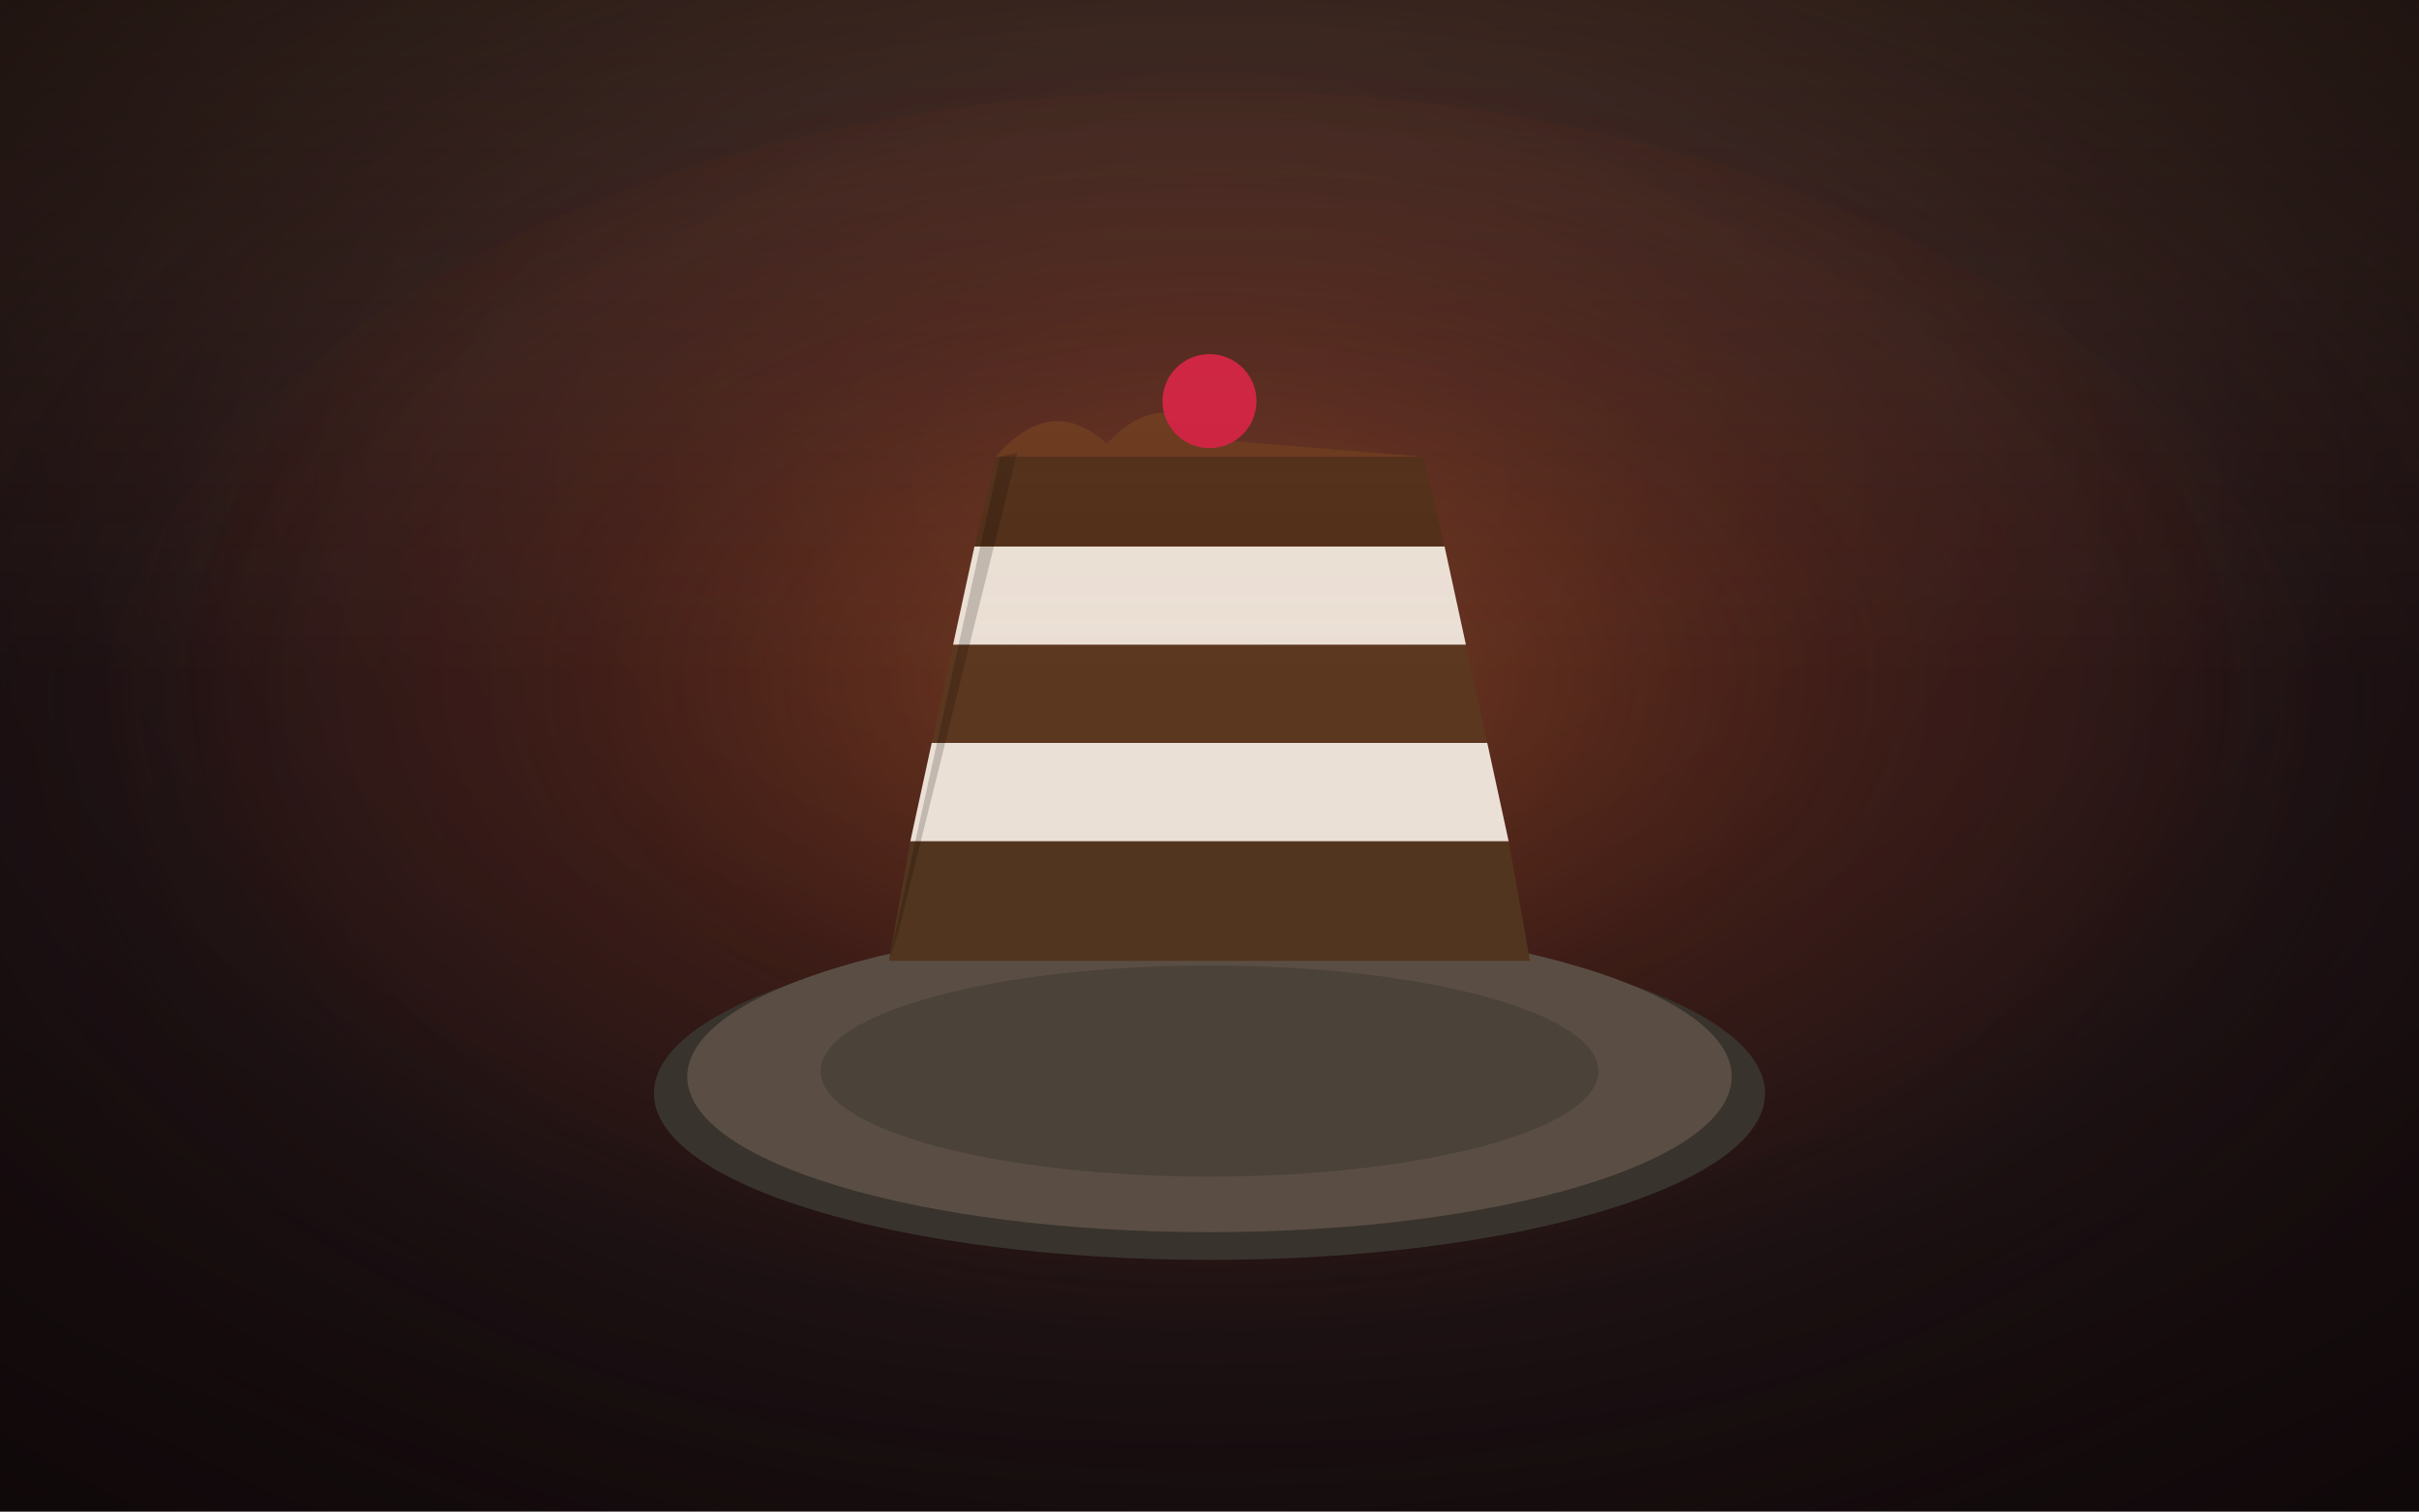
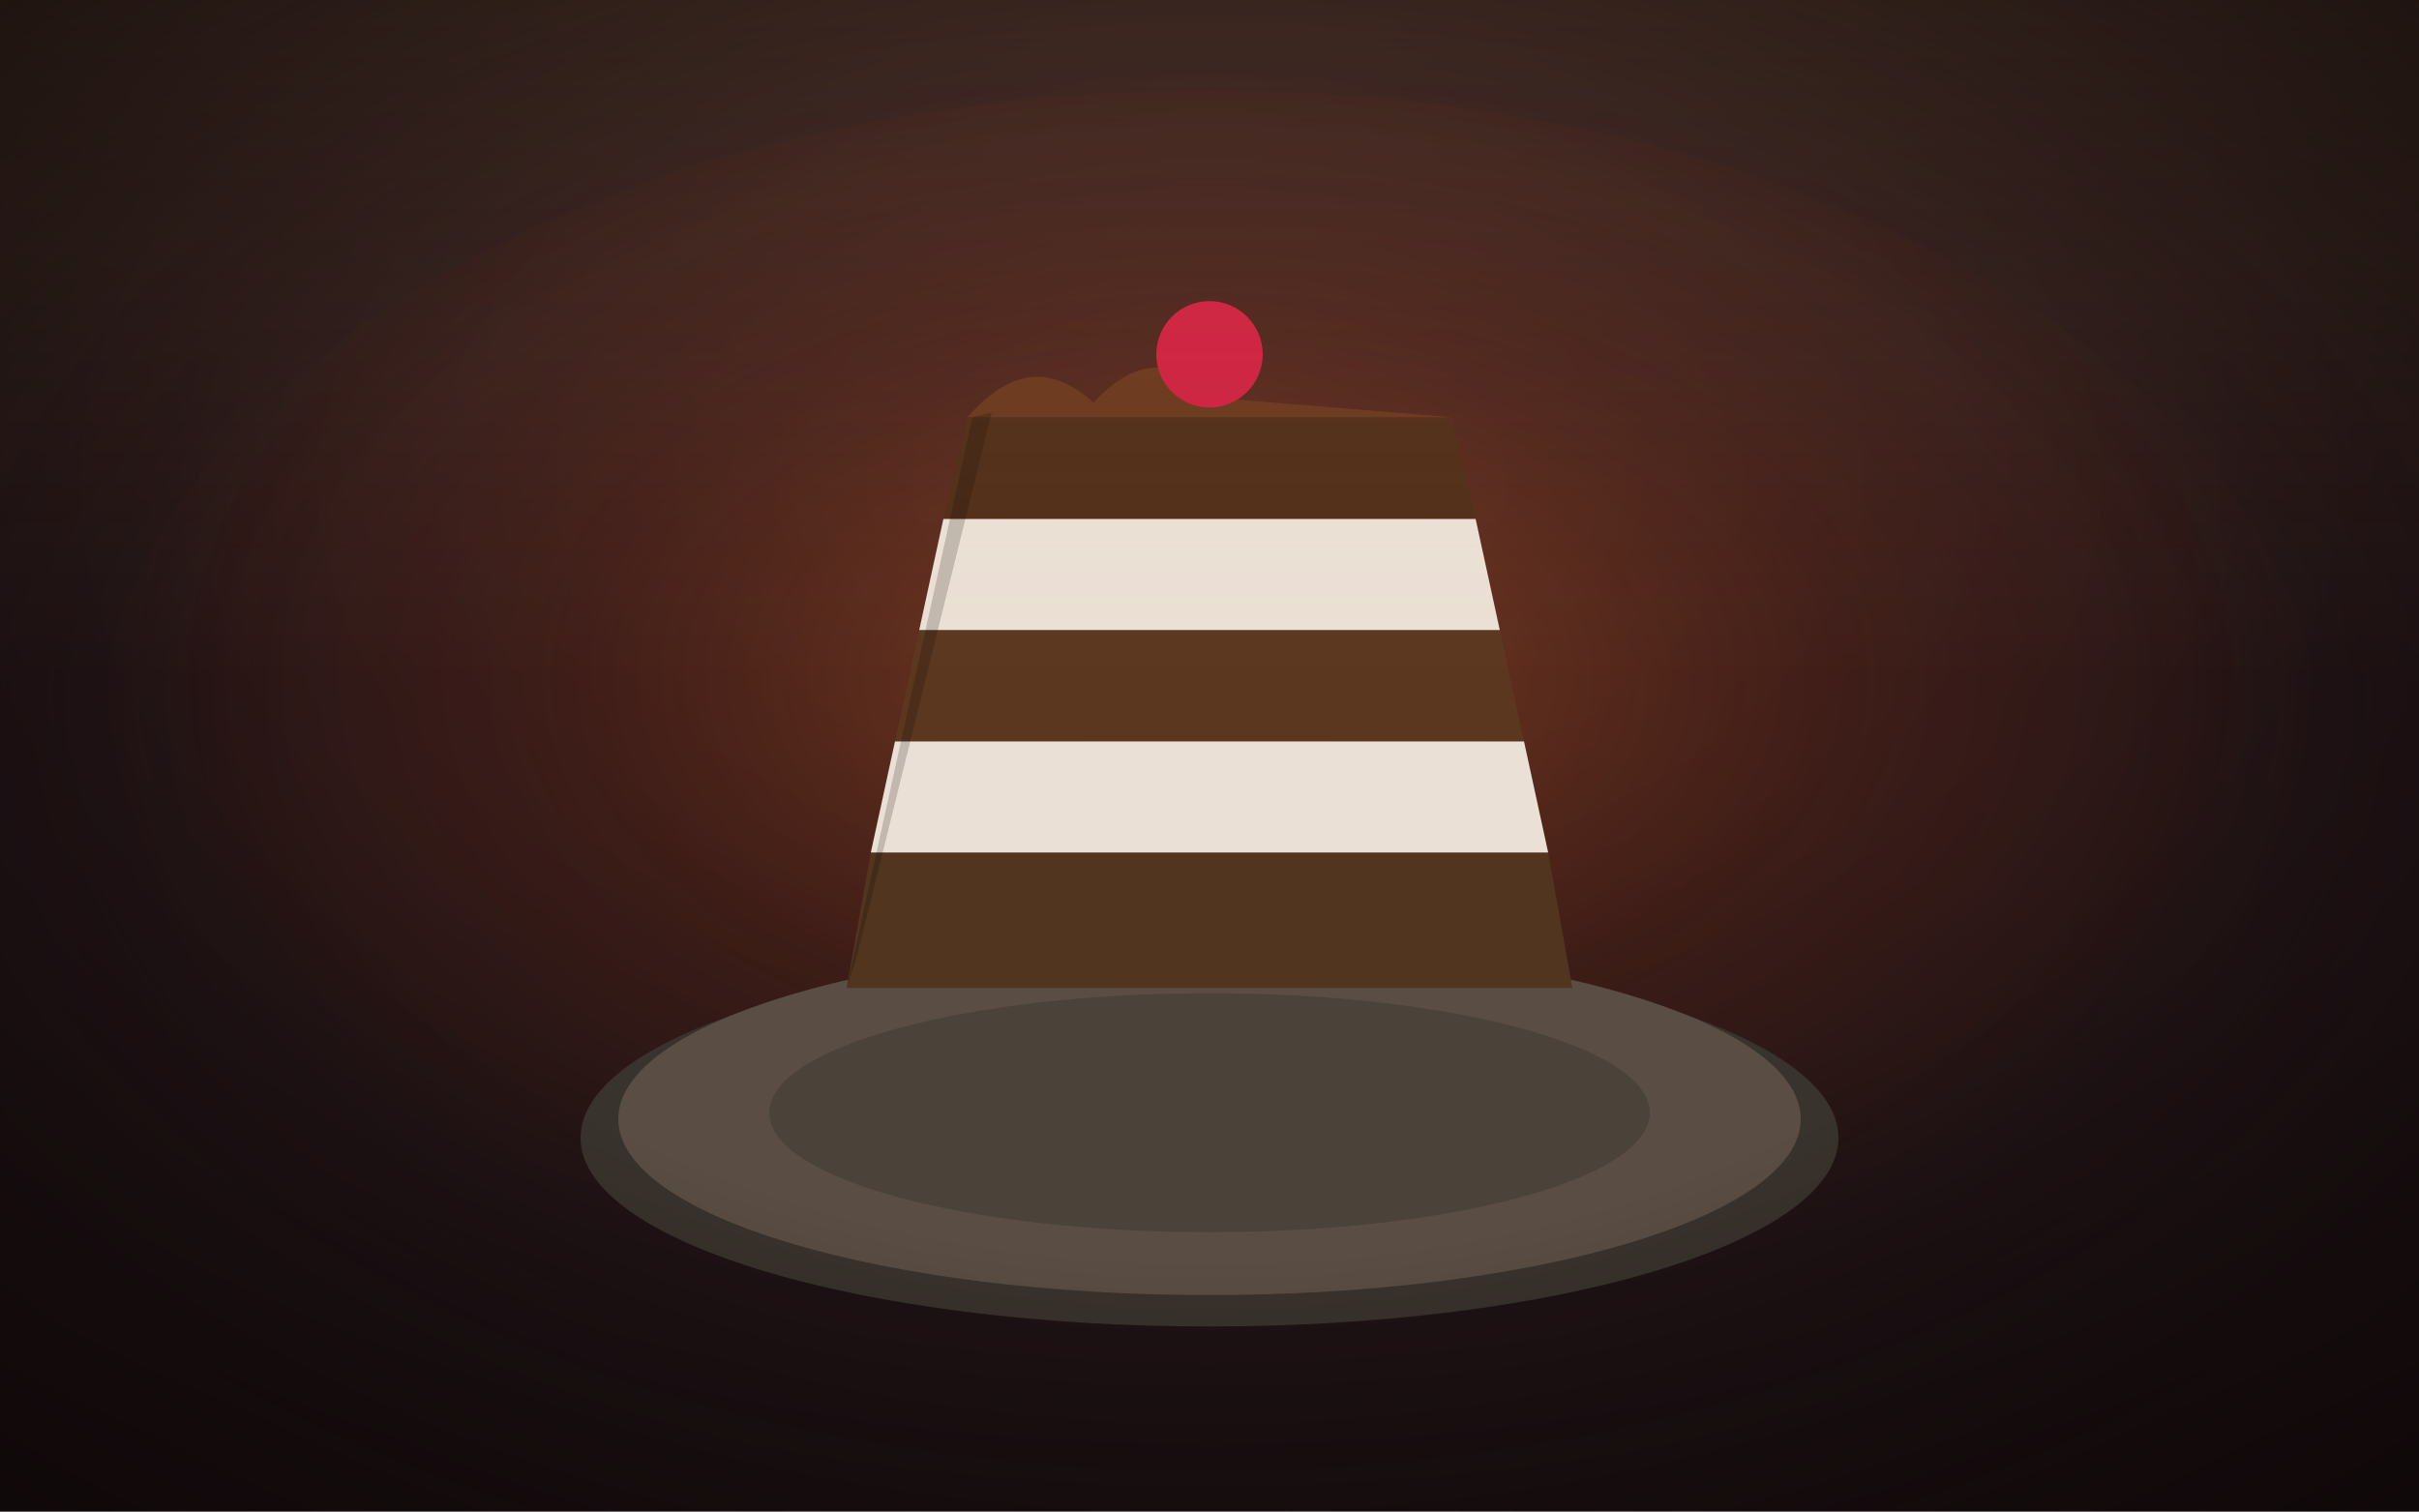
<svg xmlns="http://www.w3.org/2000/svg" viewBox="0 0 1200 750" width="1200" height="750">
  <defs>
    <radialGradient id="ground" cx="50%" cy="32%" r="84%">
      <stop offset="0%" stop-color="hsl(350.64 33% 17%)" />
      <stop offset="58%" stop-color="hsl(350.64 26% 10%)" />
      <stop offset="100%" stop-color="hsl(350.64 22% 6%)" />
    </radialGradient>
    <radialGradient id="keyLight" cx="50%" cy="44%" r="50%">
      <stop offset="0%" stop-color="hsl(26 96% 58% / 0.34)" />
      <stop offset="55%" stop-color="hsl(20 92% 46% / 0.116)" />
      <stop offset="100%" stop-color="hsl(20 90% 40% / 0)" />
    </radialGradient>
    <radialGradient id="dishShadow" cx="50%" cy="50%" r="50%">
      <stop offset="0%" stop-color="hsl(350.64 60% 3% / 0.6)" />
      <stop offset="100%" stop-color="hsl(350.64 60% 3% / 0)" />
    </radialGradient>
    <radialGradient id="vignette" cx="50%" cy="46%" r="72%">
      <stop offset="52%" stop-color="hsl(350.64 40% 4% / 0)" />
      <stop offset="100%" stop-color="hsl(350.64 40% 4% / 0.62)" />
    </radialGradient>
    <linearGradient id="topSheen" x1="0" y1="0" x2="0" y2="1">
      <stop offset="0%" stop-color="hsl(38 100% 72% / 0.11)" />
      <stop offset="45%" stop-color="hsl(38 100% 72% / 0)" />
    </linearGradient>
  </defs>
  <rect width="1200" height="750" fill="url(#ground)" />
  <ellipse cx="600" cy="375" rx="552" ry="330" fill="url(#keyLight)" />
-   <g transform="translate(600 375) scale(1.06)">
+   <g transform="translate(600 375) scale(1.2)">
    <ellipse cx="0" cy="176" rx="250" ry="44" fill="url(#dishShadow)" />
    <ellipse cx="0" cy="158" rx="260" ry="78" fill="hsl(28 12% 20%)" />
    <ellipse cx="0" cy="150.2" rx="244.4" ry="72.8" fill="hsl(28 14% 31%)" />
    <ellipse cx="0" cy="147.6" rx="182" ry="49.4" fill="hsl(28 14% 24%)" opacity="0.75" />
    <path d="M-150 96 L150 96 L140 40 L-140 40 z" fill="hsl(26 46% 22%)" />
    <path d="M-140 40 L140 40 L130 -6 L-130 -6 z" fill="hsl(30 34% 88%)" />
    <path d="M-130 -6 L130 -6 L120 -52 L-120 -52 z" fill="hsl(24 48% 24%)" />
    <path d="M-120 -52 L120 -52 L110 -98 L-110 -98 z" fill="hsl(30 34% 88%)" />
    <path d="M-110 -98 L110 -98 L100 -140 L-100 -140 z" fill="hsl(22 52% 20%)" />
    <path d="M-100 -140 q26 -30 52 -6 q26 -28 50 -2 L100 -140 z" fill="hsl(20 56% 26%)" />
    <circle cx="0" cy="-166" r="22" fill="hsl(348 74% 46%)" />
    <path d="M-150 96 L-98 -140 L-90 -142 L-146 84 z" fill="hsl(0 0% 0% / 0.18)" />
  </g>
  <rect width="1200" height="750" fill="url(#topSheen)" />
  <rect width="1200" height="750" fill="url(#vignette)" />
</svg>
